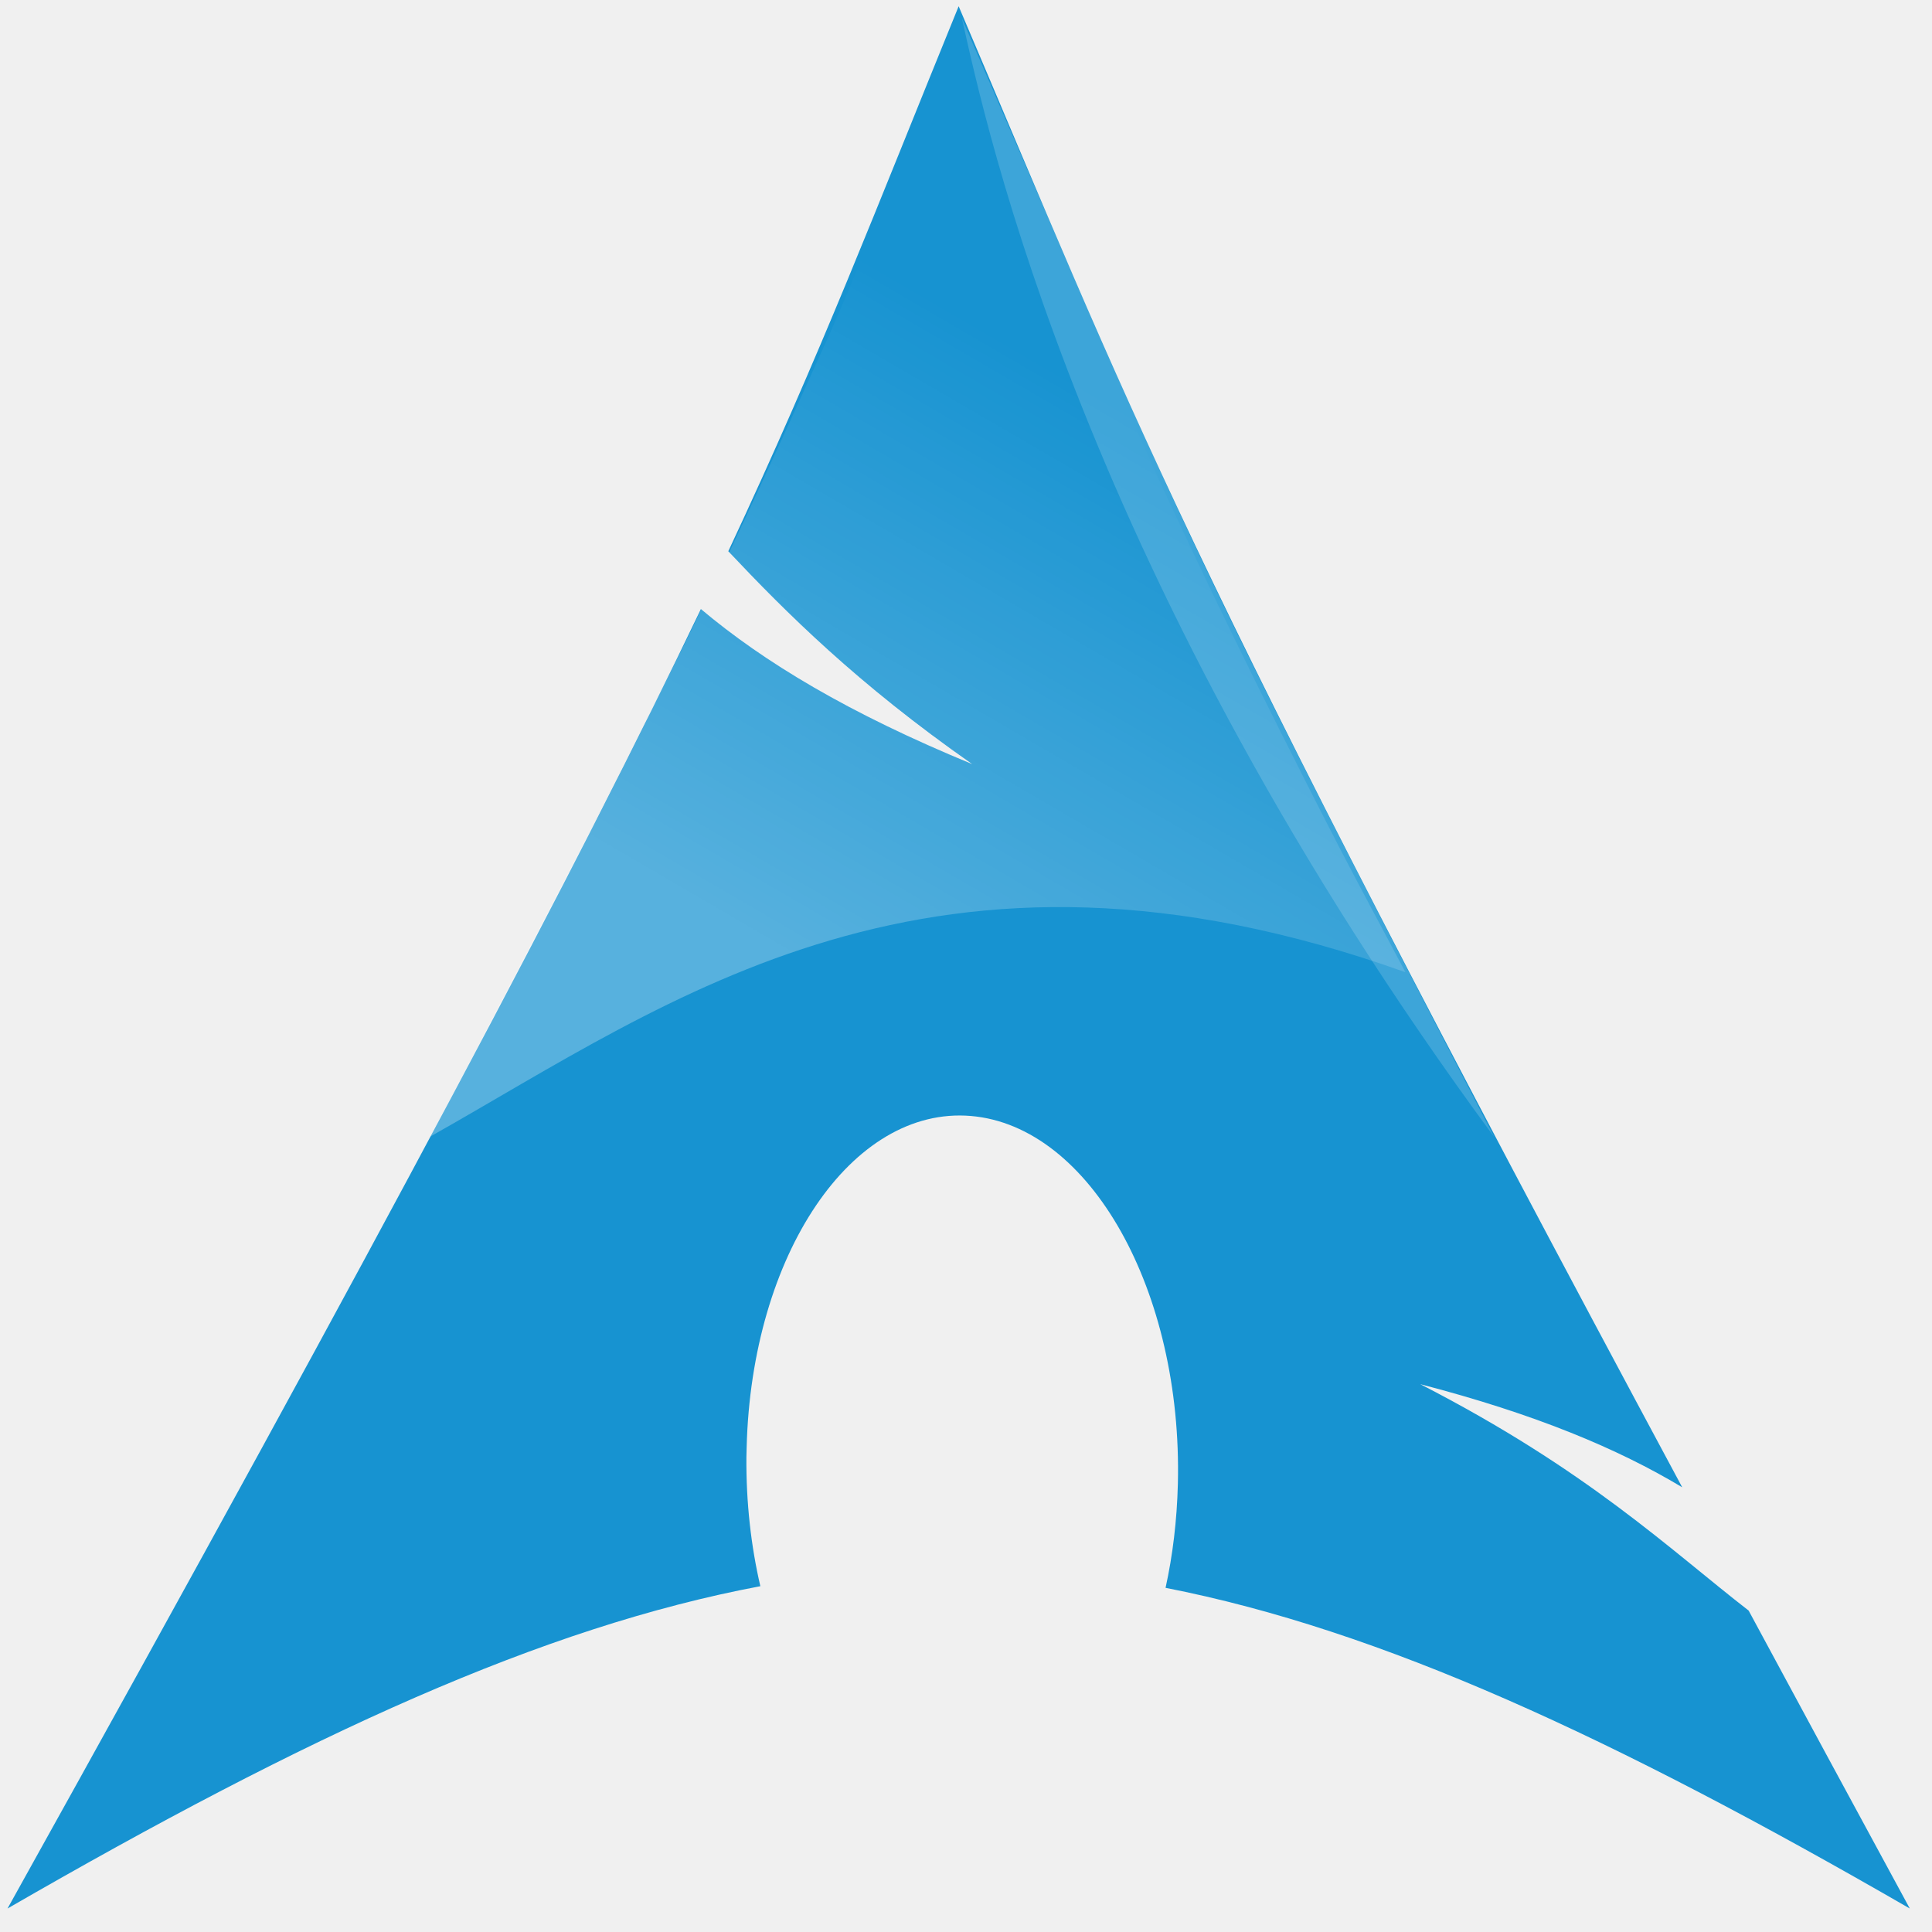
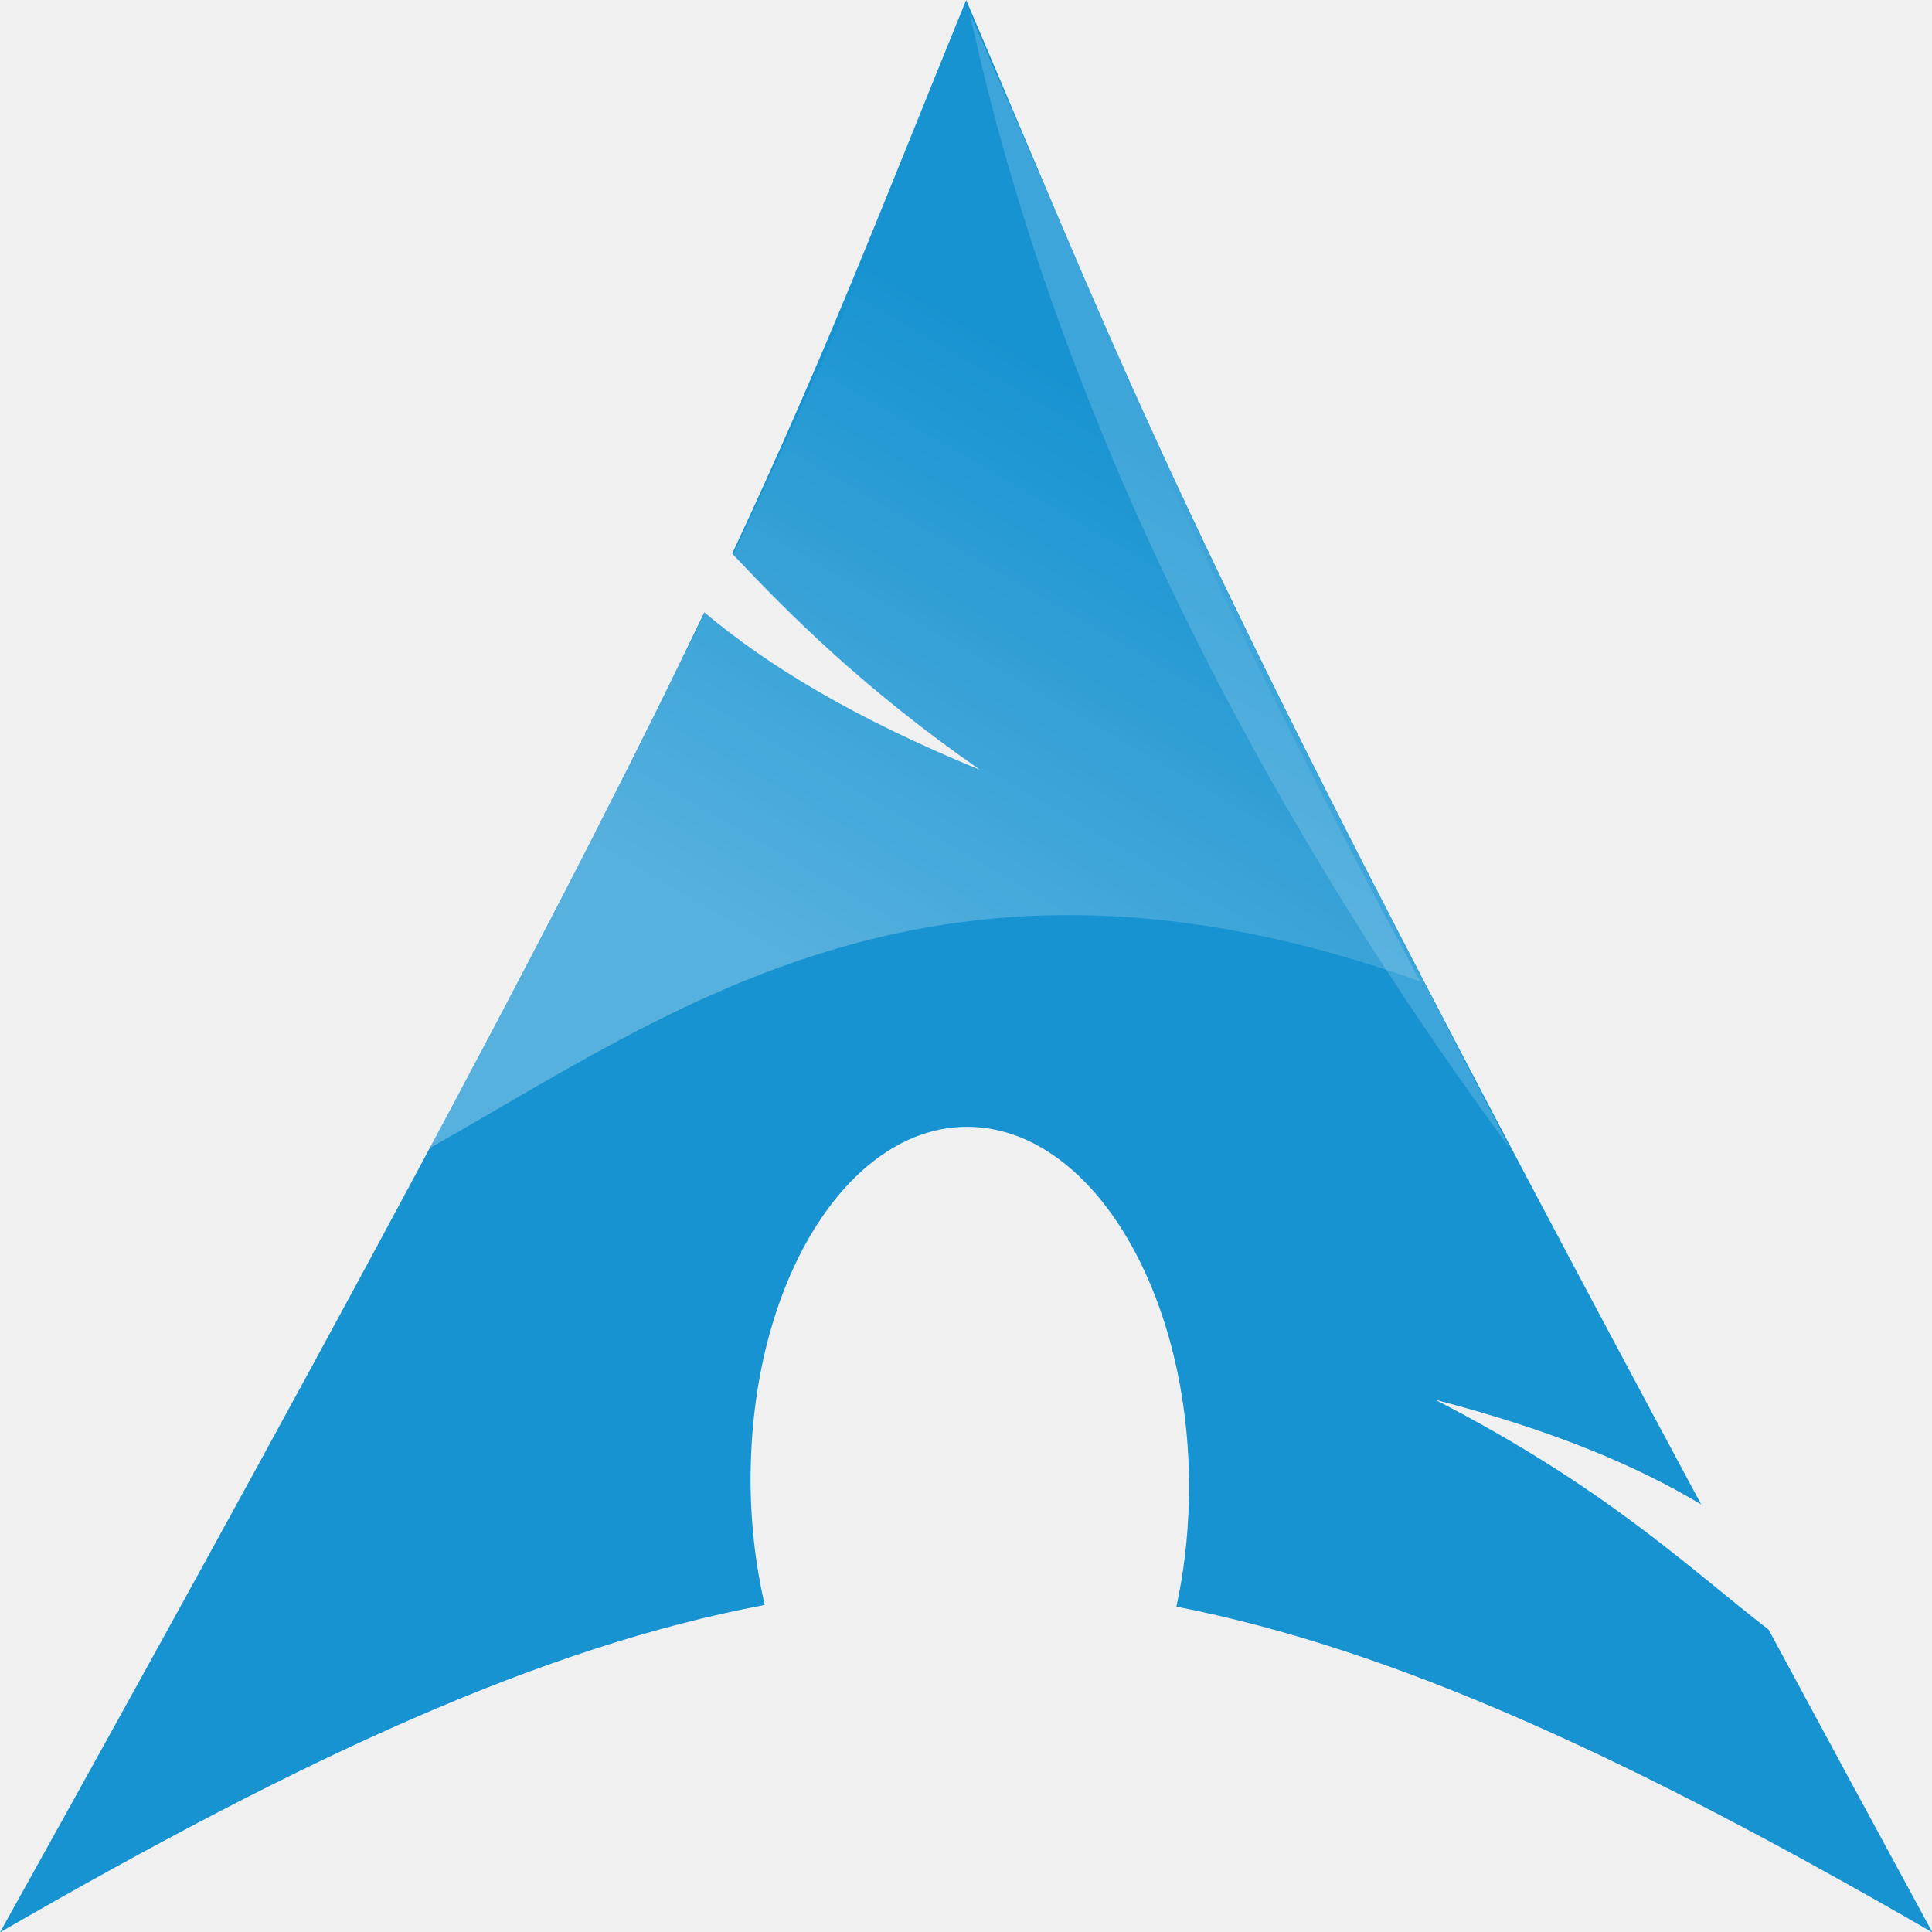
- <svg xmlns="http://www.w3.org/2000/svg" width="65px" viewBox="0 0 65 65" version="1.1" height="65px">
-   <defs>
-     <linearGradient id="lg" y1="26.924%" x2="28.129%" x1="54.638%" y2="79.519%">
-       <stop stop-color="#fff" stop-opacity="0" offset="0" />
-       <stop stop-color="#fff" stop-opacity=".275" offset="1" />
+ <svg xmlns="http://www.w3.org/2000/svg" width="512" viewBox="0 0 512 512" version="1.1" height="512" id="svg14">
+   <defs id="defs7">
+     <linearGradient id="lg" y1="9.908" x2="25.432" x1="34.766" y2="28.427" gradientTransform="matrix(7.456923,0,0,8.585949,-2.024391,-1.678885)" gradientUnits="userSpaceOnUse">
+       <stop stop-color="#fff" stop-opacity="0" offset="0" id="stop2" />
+       <stop stop-color="#fff" stop-opacity=".275" offset="1" id="stop4" />
    </linearGradient>
  </defs>
-   <path d="m32.253 0.21c-2.849 6.984-4.579 11.559-7.75 18.336 1.944 2.061 4.334 4.453 8.211 7.164-4.168-1.715-7.009-3.432-9.133-5.219-4.059 8.47-10.423 20.531-23.328 43.719 10.14-5.854 18.002-9.466 25.328-10.844-0.314-1.351-0.481-2.819-0.469-4.344l0.008-0.32c0.161-6.498 3.542-11.495 7.547-11.156 4.004 0.339 7.122 5.884 6.961 12.383-0.031 1.224-0.173 2.4-0.414 3.492 7.247 1.418 15.034 5.013 25.039 10.789-1.973-3.632-3.74-6.905-5.422-10.024-2.649-2.053-5.411-4.724-11.047-7.617 3.874 1.007 6.65 2.171 8.812 3.469-17.098-31.835-18.48-36.068-24.343-49.828v-0z" fill="#1793D1" />
-   <path id="path2522" fill-opacity=".166" fill="#fff" d="m50.266 38.249c-13.872-18.827-17.087-34.002-17.902-37.625 7.4 17.067 7.349 17.277 17.902 37.625z" />
-   <path d="m32.378 0.46c-0.36 0.884-0.7 1.747-1.032 2.562-0.364 0.895-0.718 1.756-1.062 2.594s-0.693 1.631-1.031 2.438c-0.339 0.806-0.654 1.604-1 2.406-0.346 0.802-0.726 1.613-1.094 2.437-0.368 0.825-0.752 1.658-1.156 2.532-0.404 0.873-0.828 1.801-1.282 2.75-0.061 0.128-0.124 0.276-0.187 0.406 1.939 2.054 4.33 4.427 8.187 7.125-4.167-1.715-7-3.432-9.125-5.219-0.11 0.226-0.198 0.425-0.312 0.656-0.42 0.871-0.871 1.733-1.344 2.688-0.113 0.224-0.196 0.427-0.312 0.656-0.501 1.004-1.026 2.043-1.594 3.156-0.113 0.22-0.228 0.402-0.344 0.625-0.343 0.667-1.44 2.77-2.562 4.907-0.655 1.248-1.169 2.27-1.907 3.656-0.209 0.398-0.639 1.195-0.75 1.406 8.125-4.573 16.891-11.216 32.813-5.531-0.797-1.51-1.562-2.919-2.25-4.25-0.688-1.332-1.312-2.571-1.906-3.75s-1.143-2.291-1.657-3.344c-0.513-1.053-0.989-2.047-1.437-3s-0.885-1.87-1.281-2.75c-0.397-0.879-0.766-1.73-1.125-2.562-0.359-0.833-0.695-1.658-1.032-2.469-0.336-0.811-0.672-1.59-1-2.406-0.142-0.355-0.263-0.734-0.406-1.094-0.888-2.085-1.759-4.152-2.812-6.625v0z" fill="url(#lg)" />
+   <path d="M 256.05,7.2013922e-4 C 233.253,55.886 219.41,92.491 194.038,146.717 c 15.555,16.491 34.679,35.631 65.701,57.323 C 226.388,190.318 203.655,176.579 186.66,162.28 154.182,230.053 103.26,326.56 0,512.1 c 81.136,-46.841 144.044,-75.743 202.663,-86.769 -2.512,-10.81 -3.849,-22.556 -3.753,-34.759 l 0.064,-2.561 c 1.288,-51.994 28.341,-91.978 60.388,-89.265 32.038,2.713 56.987,47.081 55.699,99.083 -0.248,9.794 -1.384,19.204 -3.313,27.941 57.987,11.346 120.295,40.112 200.351,86.329 -15.787,-29.062 -29.926,-55.251 -43.384,-80.208 -21.196,-16.427 -43.296,-37.799 -88.393,-60.948 30.998,8.058 53.21,17.371 70.51,27.757 C 314.021,143.973 302.963,110.102 256.05,7.2013922e-4 V 0 Z" fill="#1793d1" id="path9" style="stroke-width:8.002" />
+   <path id="path2522" fill-opacity="0.166" fill="#ffffff" d="M 400.181,304.372 C 289.184,153.727 263.459,32.304 256.938,3.314 316.149,139.876 315.741,141.557 400.181,304.372 Z" style="stroke-width:8.002" />
+   <path d="m 257.05,2.001 c -2.881,7.077 -5.601,13.977 -8.258,20.504 -2.913,7.158 -5.745,14.055 -8.498,20.754 -2.753,6.7 -5.545,13.05 -8.25,19.504 -2.713,6.453 -5.233,12.834 -8.002,19.254 -2.769,6.417 -5.809,12.906 -8.754,19.5 -2.945,6.601 -6.017,13.267 -9.25,20.26 -3.233,6.985 -6.625,14.411 -10.258,22.004 -0.488,1.024 -0.992,2.208 -1.496,3.249 15.515,16.435 34.647,35.423 65.509,57.011 -33.342,-13.723 -56.011,-27.461 -73.014,-41.76 -0.88,1.808 -1.584,3.401 -2.496,5.249 -3.361,6.969 -6.969,13.867 -10.754,21.508 -0.904,1.792 -1.568,3.417 -2.496,5.249 -4.009,8.034 -8.21,16.347 -12.754,25.253 -0.904,1.76 -1.824,3.217 -2.753,5.001 -2.745,5.337 -11.522,22.164 -20.5,39.264 -5.241,9.986 -9.354,18.164 -15.259,29.254 -1.672,3.185 -5.113,9.562 -6.001,11.25 65.013,-36.591 135.154,-89.745 262.555,-44.257 -6.377,-12.082 -12.498,-23.357 -18.003,-34.007 -5.505,-10.658 -10.498,-20.572 -15.251,-30.006 -4.753,-9.434 -9.146,-18.332 -13.259,-26.757 -4.105,-8.426 -7.914,-16.379 -11.498,-24.005 -3.585,-7.625 -7.081,-14.963 -10.25,-22.004 -3.177,-7.033 -6.129,-13.843 -9.002,-20.5 -2.873,-6.665 -5.561,-13.267 -8.258,-19.756 -2.689,-6.493 -5.377,-12.719 -8.002,-19.254 -1.136,-2.844 -2.104,-5.872 -3.249,-8.752 C 272.445,38.329 265.475,21.793 257.05,2.001 v 1.6e-4 z" fill="url(#lg)" id="path12" style="fill:url(#lg);stroke-width:8.002" />
</svg>
